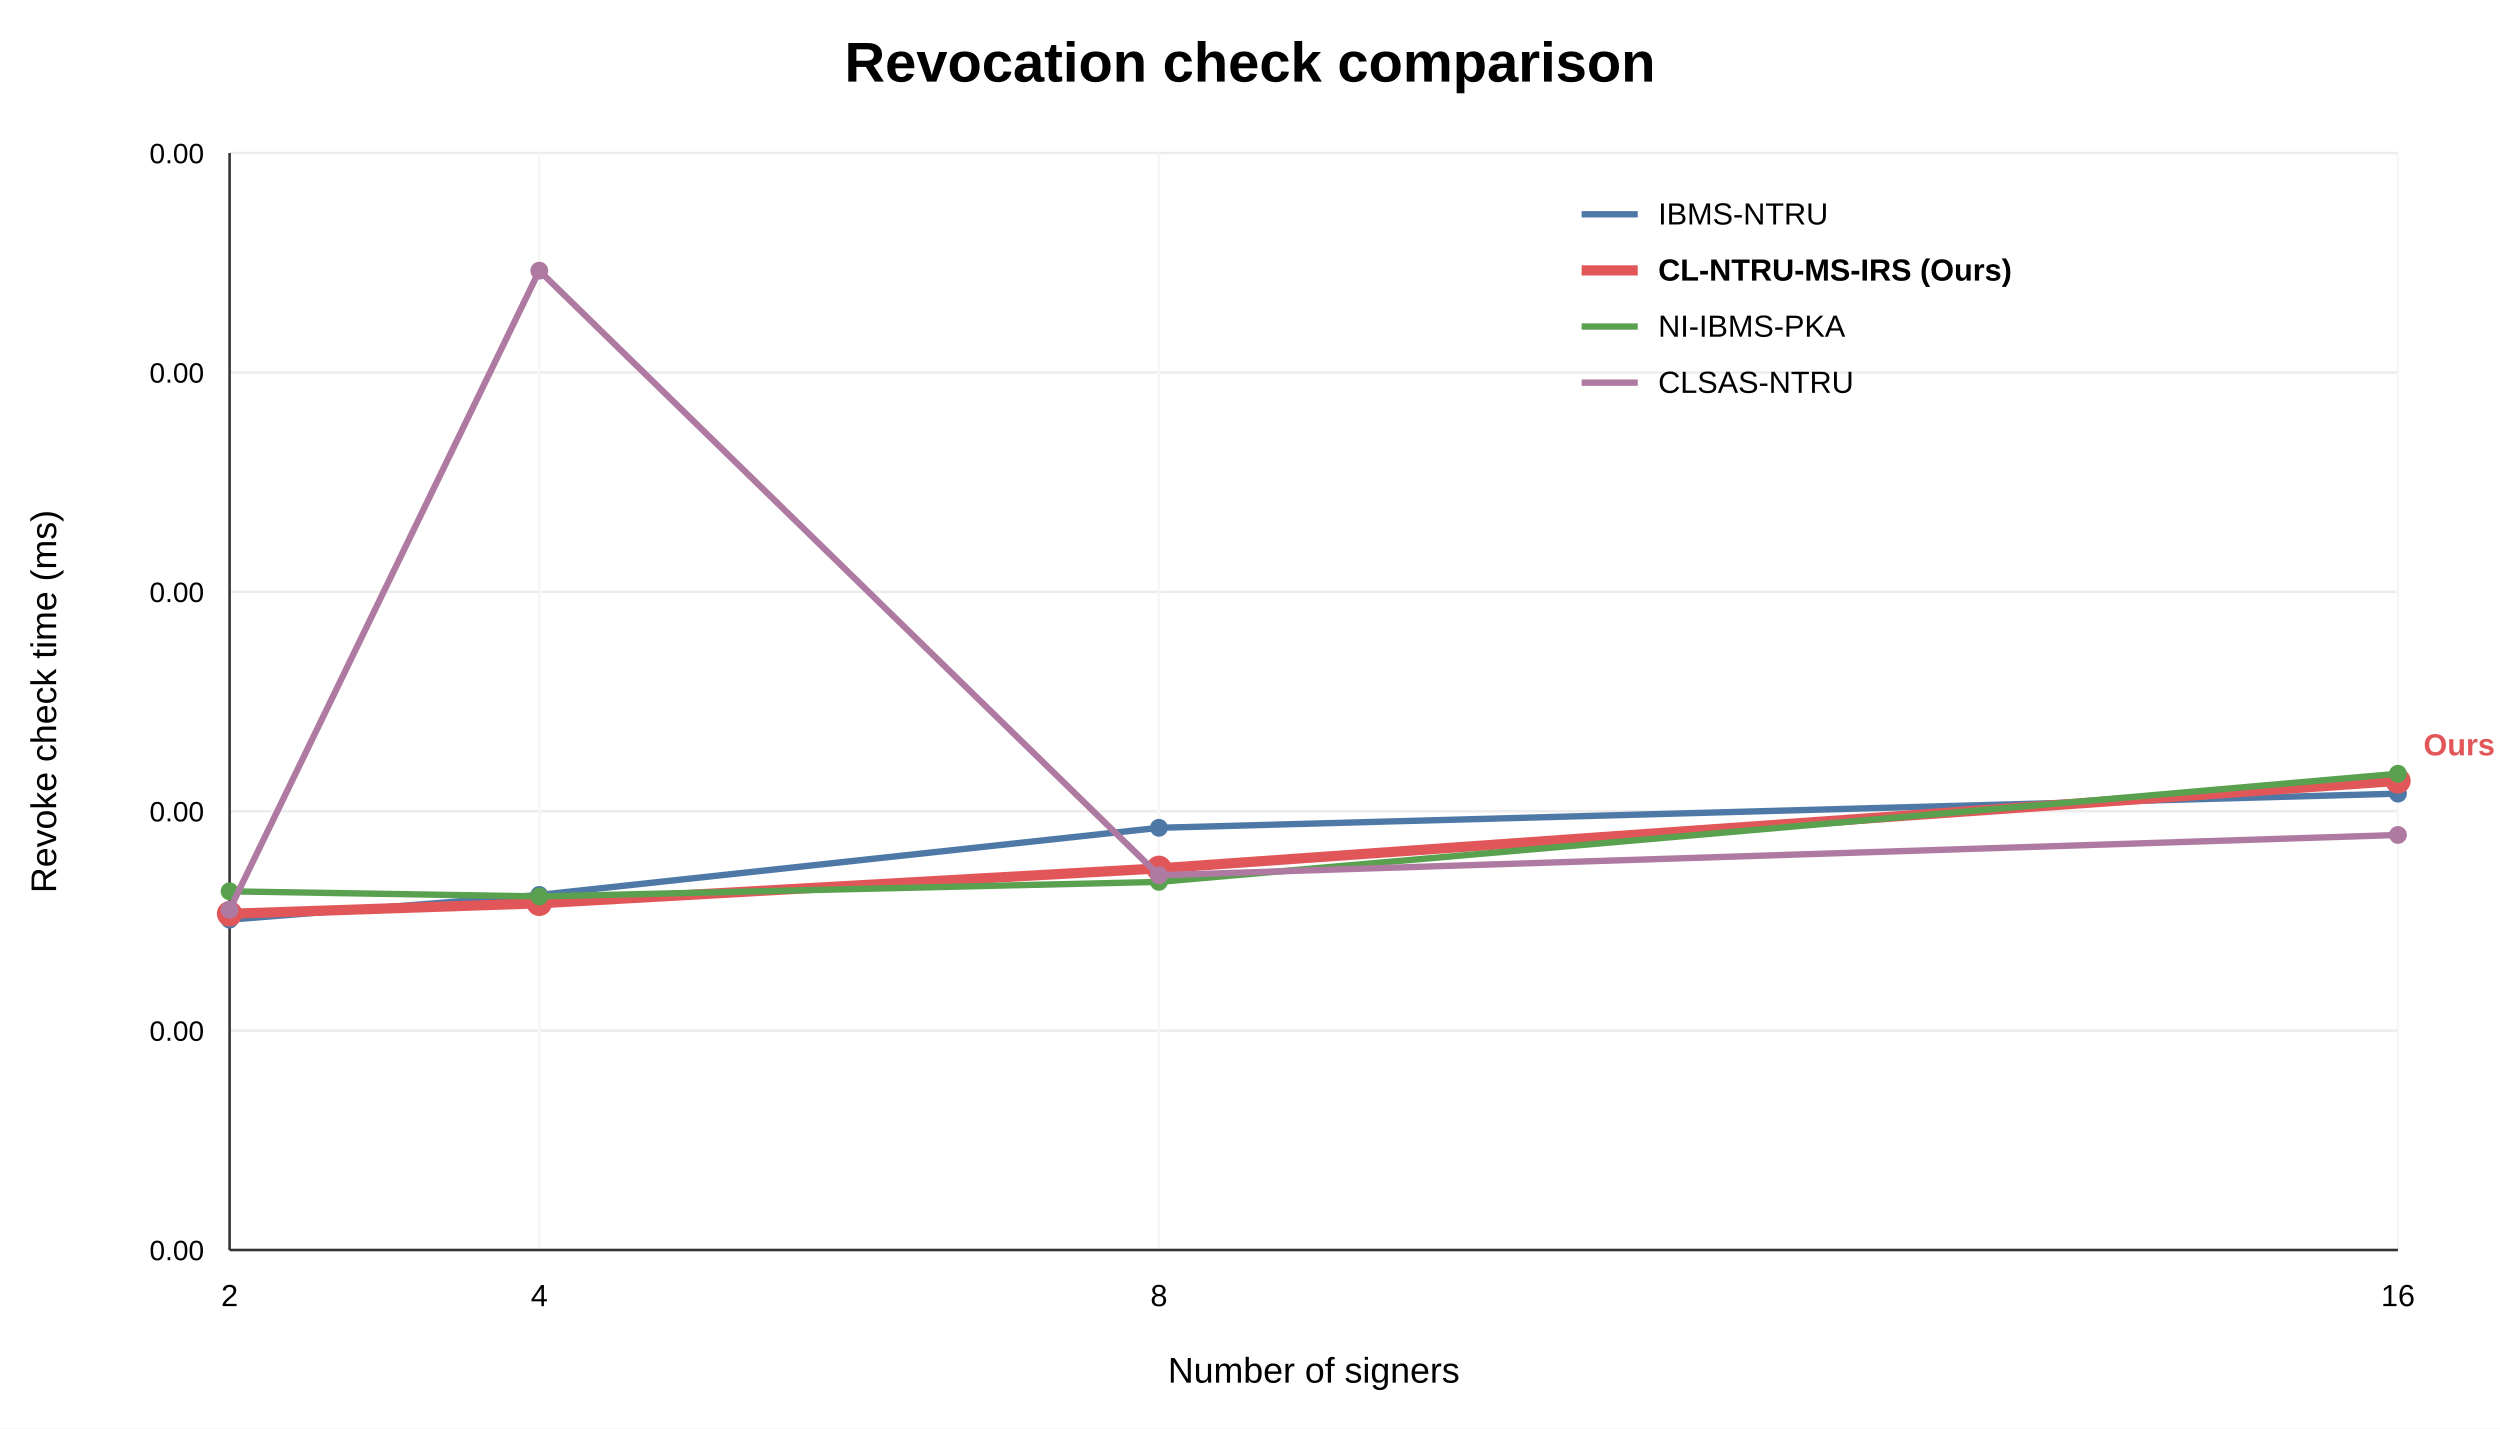
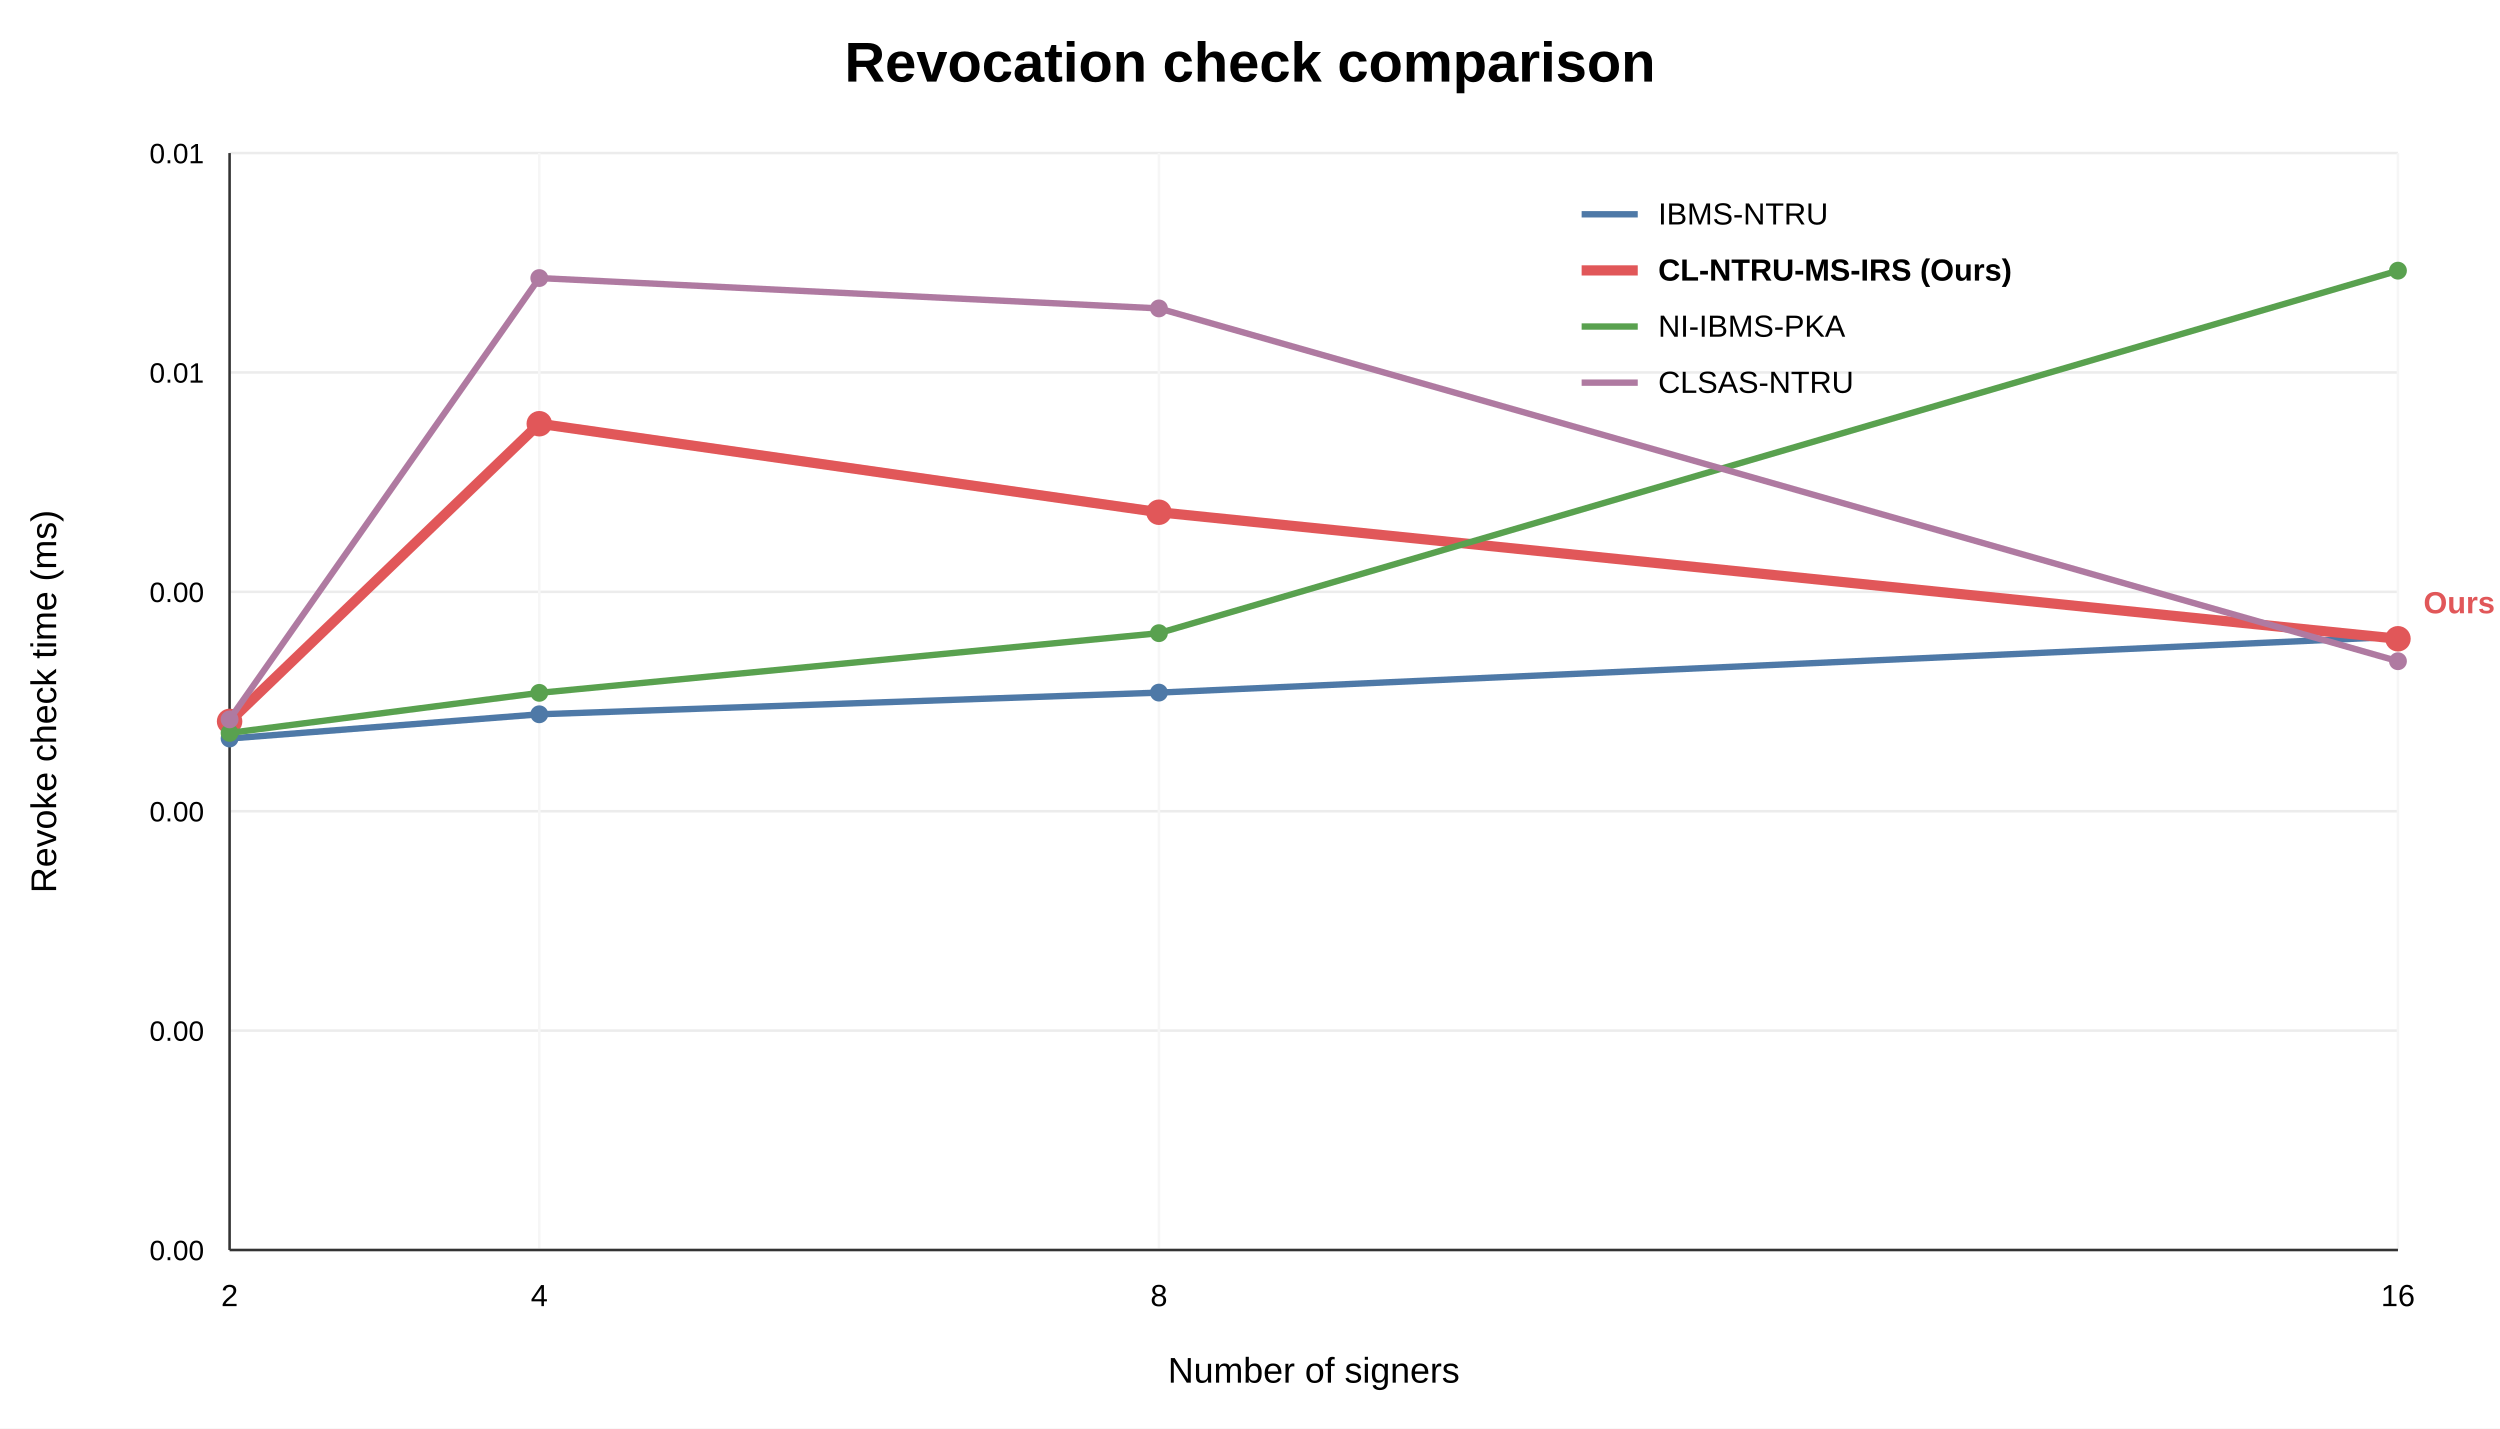
<svg xmlns="http://www.w3.org/2000/svg" width="980" height="560">
  <rect width="100%" height="100%" fill="white" />
  <text x="490.0" y="32" text-anchor="middle" font-size="22" font-family="Arial" font-weight="600">Revocation check comparison</text>
  <line x1="90" y1="490.0" x2="940" y2="490.0" stroke="#ececec" />
  <text x="80" y="494.0" text-anchor="end" font-size="11" font-family="Arial">0.00</text>
  <line x1="90" y1="404.0" x2="940" y2="404.0" stroke="#ececec" />
  <text x="80" y="408.0" text-anchor="end" font-size="11" font-family="Arial">0.00</text>
  <line x1="90" y1="318.0" x2="940" y2="318.0" stroke="#ececec" />
  <text x="80" y="322.0" text-anchor="end" font-size="11" font-family="Arial">0.00</text>
  <line x1="90" y1="232.0" x2="940" y2="232.0" stroke="#ececec" />
  <text x="80" y="236.0" text-anchor="end" font-size="11" font-family="Arial">0.00</text>
  <line x1="90" y1="146.0" x2="940" y2="146.0" stroke="#ececec" />
-   <text x="80" y="150.0" text-anchor="end" font-size="11" font-family="Arial">0.00</text>
+   <text x="80" y="150.0" text-anchor="end" font-size="11" font-family="Arial">0.01</text>
  <line x1="90" y1="60.0" x2="940" y2="60.0" stroke="#ececec" />
-   <text x="80" y="64.0" text-anchor="end" font-size="11" font-family="Arial">0.00</text>
+   <text x="80" y="64.0" text-anchor="end" font-size="11" font-family="Arial">0.01</text>
  <line x1="90.0" y1="60" x2="90.0" y2="490" stroke="#f6f6f6" />
  <text x="90.0" y="512" text-anchor="middle" font-size="12" font-family="Arial">2</text>
  <line x1="211.4" y1="60" x2="211.4" y2="490" stroke="#f6f6f6" />
  <text x="211.4" y="512" text-anchor="middle" font-size="12" font-family="Arial">4</text>
  <line x1="454.3" y1="60" x2="454.3" y2="490" stroke="#f6f6f6" />
  <text x="454.3" y="512" text-anchor="middle" font-size="12" font-family="Arial">8</text>
  <line x1="940.0" y1="60" x2="940.0" y2="490" stroke="#f6f6f6" />
  <text x="940.0" y="512" text-anchor="middle" font-size="12" font-family="Arial">16</text>
  <line x1="90" y1="490" x2="940" y2="490" stroke="#333" />
  <line x1="90" y1="60" x2="90" y2="490" stroke="#333" />
-   <polyline points="90.0,360.5 211.4,350.8 454.3,324.5 940.0,311.1" fill="none" stroke="#4e79a7" stroke-width="2.5" />
-   <circle cx="90.0" cy="360.5" r="3.5" fill="#4e79a7" />
-   <circle cx="211.4" cy="350.8" r="3.5" fill="#4e79a7" />
-   <circle cx="454.3" cy="324.5" r="3.5" fill="#4e79a7" />
-   <circle cx="940.0" cy="311.1" r="3.5" fill="#4e79a7" />
+   <polyline points="90.0,289.5 211.4,280.0 454.3,271.5 940.0,249.6" fill="none" stroke="#4e79a7" stroke-width="2.5" />
+   <circle cx="90.0" cy="289.5" r="3.5" fill="#4e79a7" />
+   <circle cx="211.4" cy="280.0" r="3.5" fill="#4e79a7" />
+   <circle cx="454.3" cy="271.5" r="3.5" fill="#4e79a7" />
+   <circle cx="940.0" cy="249.6" r="3.5" fill="#4e79a7" />
  <line x1="620" y1="84" x2="642" y2="84" stroke="#4e79a7" stroke-width="2.5" />
  <text x="650" y="88" font-size="12" font-family="Arial" font-weight="400">IBMS-NTRU</text>
-   <polyline points="90.0,358.2 211.4,354.1 454.3,340.4 940.0,306.1" fill="none" stroke="#e15759" stroke-width="4.0" />
-   <circle cx="90.0" cy="358.2" r="5" fill="#e15759" />
-   <circle cx="211.4" cy="354.1" r="5" fill="#e15759" />
-   <circle cx="454.3" cy="340.4" r="5" fill="#e15759" />
-   <circle cx="940.0" cy="306.1" r="5" fill="#e15759" />
+   <polyline points="90.0,282.8 211.4,166.1 454.3,200.8 940.0,250.4" fill="none" stroke="#e15759" stroke-width="4.0" />
+   <circle cx="90.0" cy="282.8" r="5" fill="#e15759" />
+   <circle cx="211.4" cy="166.1" r="5" fill="#e15759" />
+   <circle cx="454.3" cy="200.8" r="5" fill="#e15759" />
+   <circle cx="940.0" cy="250.4" r="5" fill="#e15759" />
  <line x1="620" y1="106" x2="642" y2="106" stroke="#e15759" stroke-width="4.0" />
  <text x="650" y="110" font-size="12" font-family="Arial" font-weight="700">CL-NTRU-MS-IRS (Ours)</text>
-   <polyline points="90.0,349.4 211.4,351.4 454.3,345.7 940.0,303.3" fill="none" stroke="#59a14f" stroke-width="2.5" />
-   <circle cx="90.0" cy="349.4" r="3.5" fill="#59a14f" />
-   <circle cx="211.4" cy="351.4" r="3.5" fill="#59a14f" />
-   <circle cx="454.3" cy="345.7" r="3.5" fill="#59a14f" />
-   <circle cx="940.0" cy="303.3" r="3.5" fill="#59a14f" />
+   <polyline points="90.0,287.3 211.4,271.6 454.3,248.2 940.0,106.1" fill="none" stroke="#59a14f" stroke-width="2.5" />
+   <circle cx="90.0" cy="287.3" r="3.5" fill="#59a14f" />
+   <circle cx="211.4" cy="271.6" r="3.5" fill="#59a14f" />
+   <circle cx="454.3" cy="248.2" r="3.5" fill="#59a14f" />
+   <circle cx="940.0" cy="106.1" r="3.5" fill="#59a14f" />
  <line x1="620" y1="128" x2="642" y2="128" stroke="#59a14f" stroke-width="2.5" />
  <text x="650" y="132" font-size="12" font-family="Arial" font-weight="400">NI-IBMS-PKA</text>
-   <polyline points="90.0,356.6 211.4,106.1 454.3,343.1 940.0,327.3" fill="none" stroke="#af7aa1" stroke-width="2.5" />
-   <circle cx="90.0" cy="356.6" r="3.5" fill="#af7aa1" />
-   <circle cx="211.4" cy="106.1" r="3.5" fill="#af7aa1" />
-   <circle cx="454.3" cy="343.1" r="3.5" fill="#af7aa1" />
-   <circle cx="940.0" cy="327.3" r="3.5" fill="#af7aa1" />
+   <polyline points="90.0,282.0 211.4,109.0 454.3,120.9 940.0,259.2" fill="none" stroke="#af7aa1" stroke-width="2.5" />
+   <circle cx="90.0" cy="282.0" r="3.5" fill="#af7aa1" />
+   <circle cx="211.4" cy="109.0" r="3.5" fill="#af7aa1" />
+   <circle cx="454.3" cy="120.9" r="3.5" fill="#af7aa1" />
+   <circle cx="940.0" cy="259.2" r="3.5" fill="#af7aa1" />
  <line x1="620" y1="150" x2="642" y2="150" stroke="#af7aa1" stroke-width="2.5" />
  <text x="650" y="154" font-size="12" font-family="Arial" font-weight="400">CLSAS-NTRU</text>
-   <text x="950.0" y="296.1" font-size="12" font-family="Arial" font-weight="700" fill="#e15759">Ours</text>
+   <text x="950.0" y="240.4" font-size="12" font-family="Arial" font-weight="700" fill="#e15759">Ours</text>
  <text x="515.0" y="542" text-anchor="middle" font-size="14" font-family="Arial">Number of signers</text>
  <text x="22" y="275.0" transform="rotate(-90,22,275.0)" text-anchor="middle" font-size="14" font-family="Arial">Revoke check time (ms)</text>
</svg>
